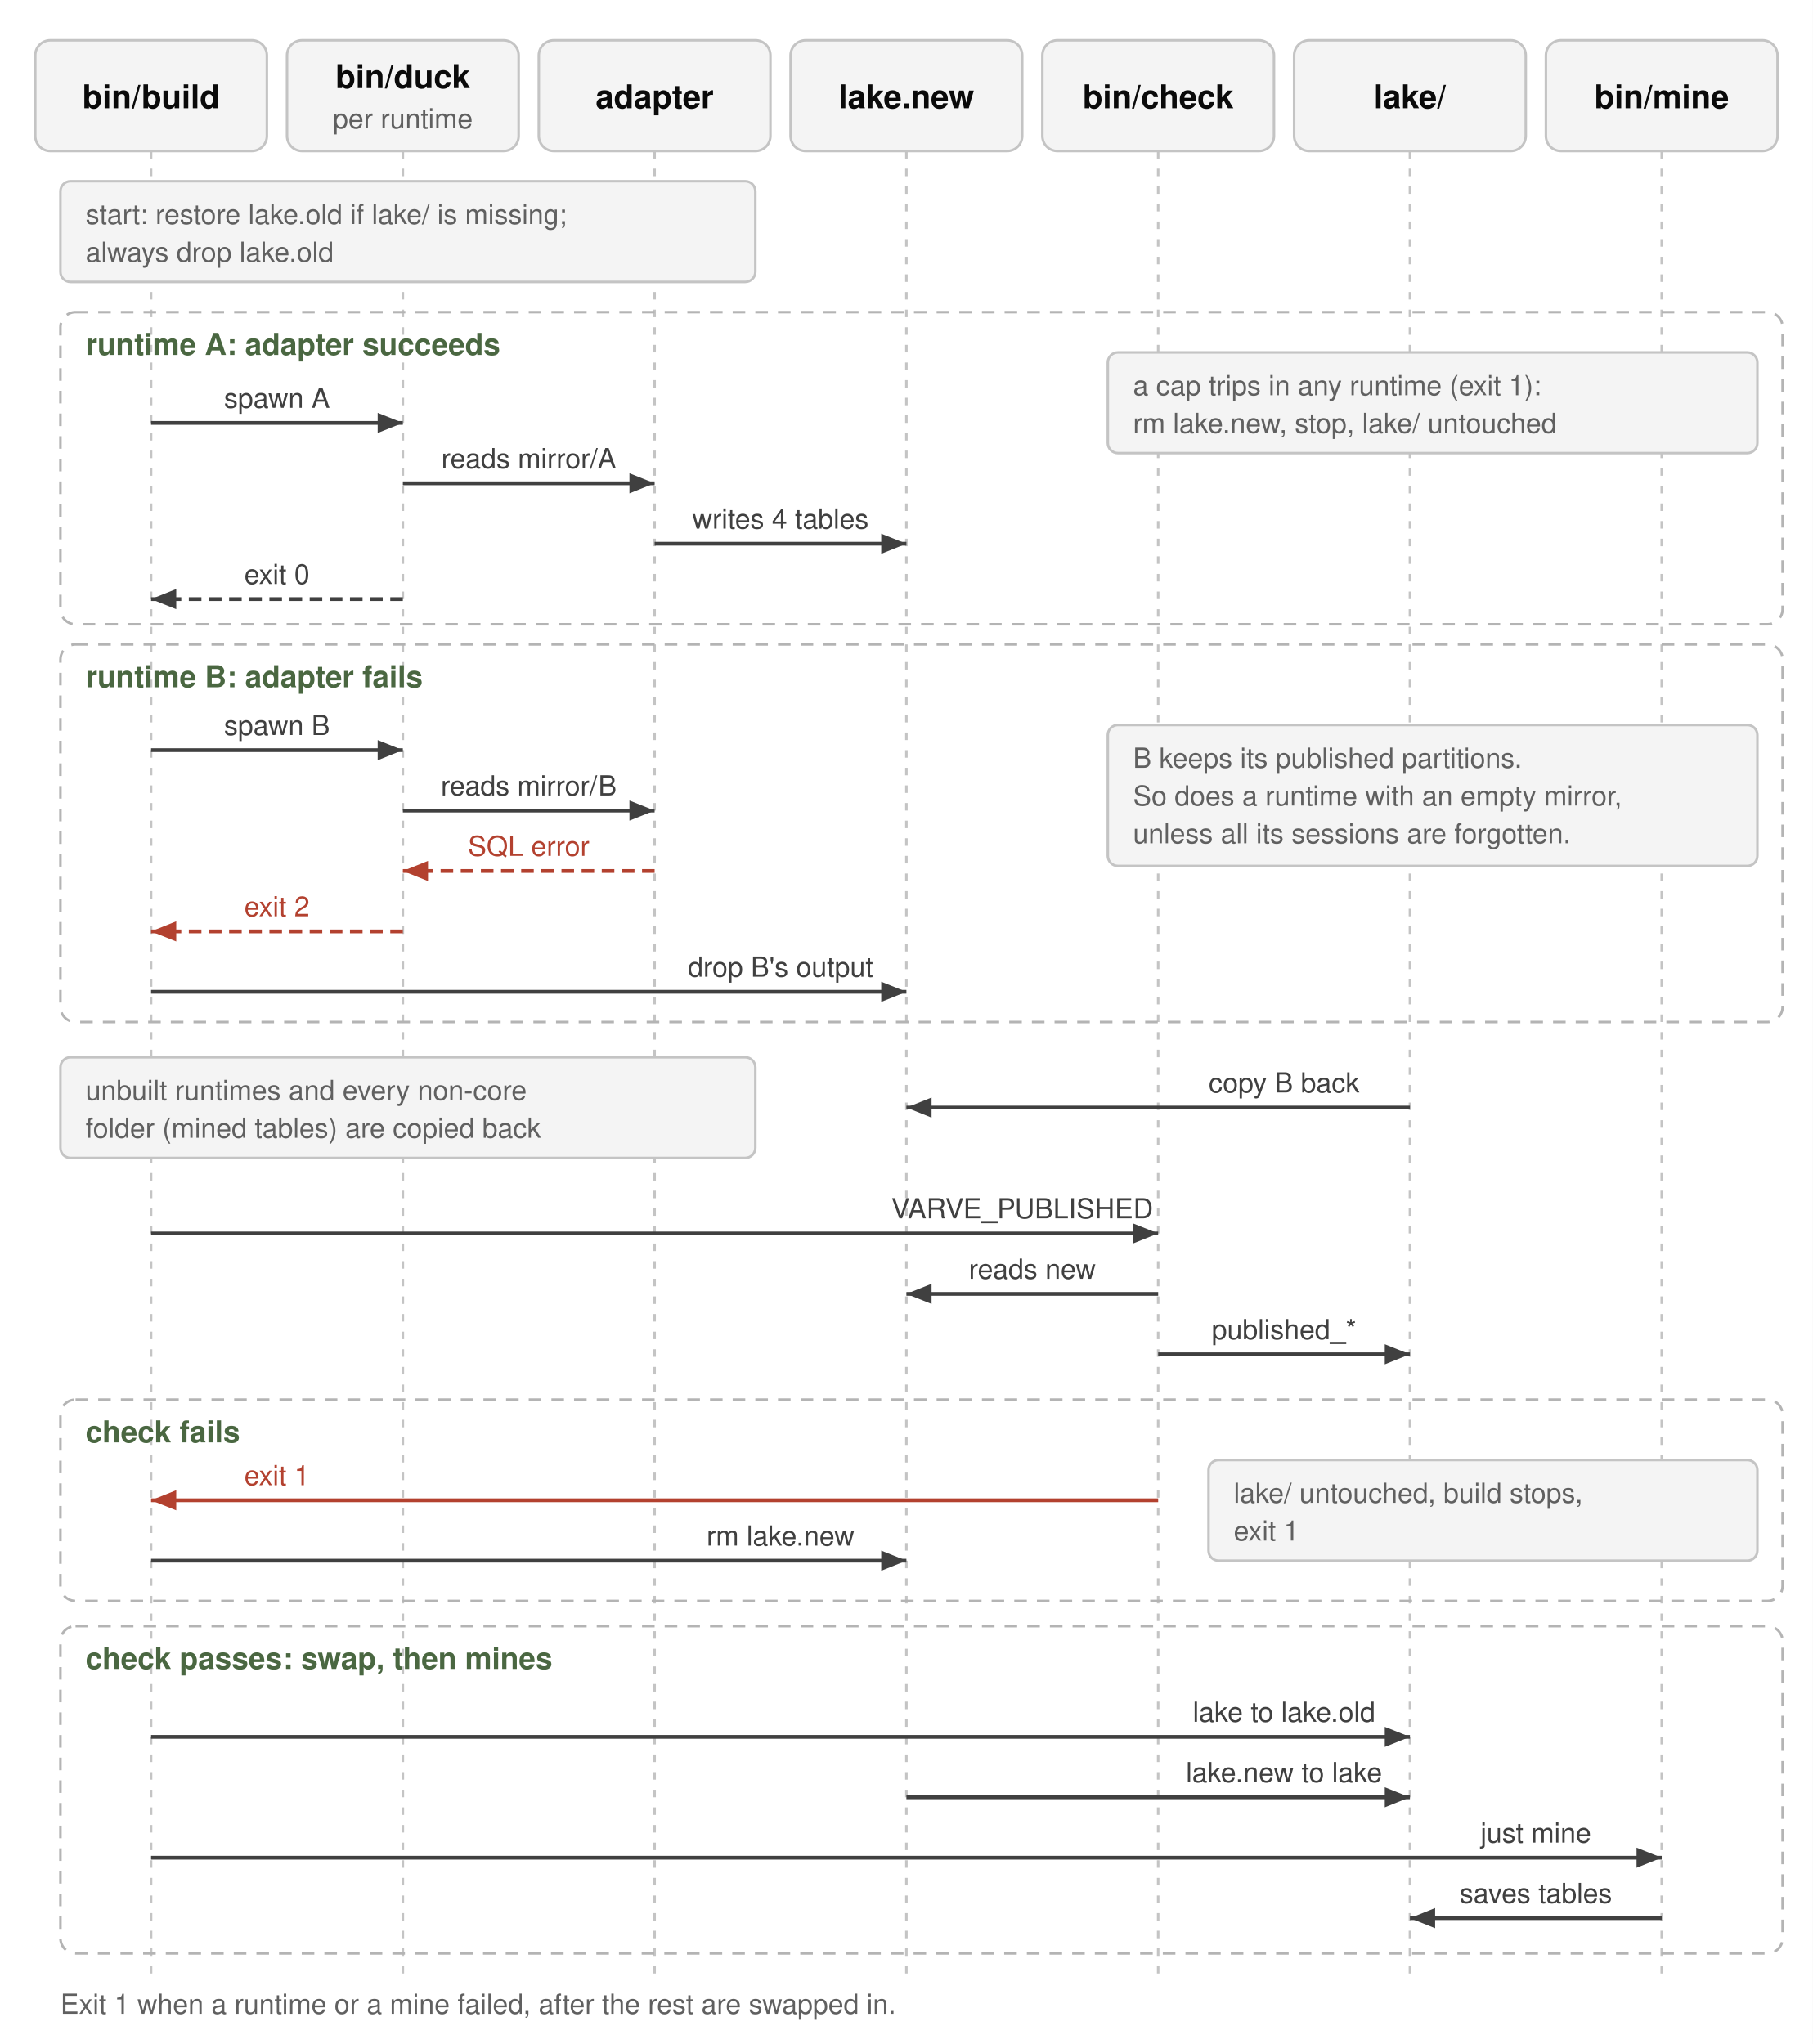
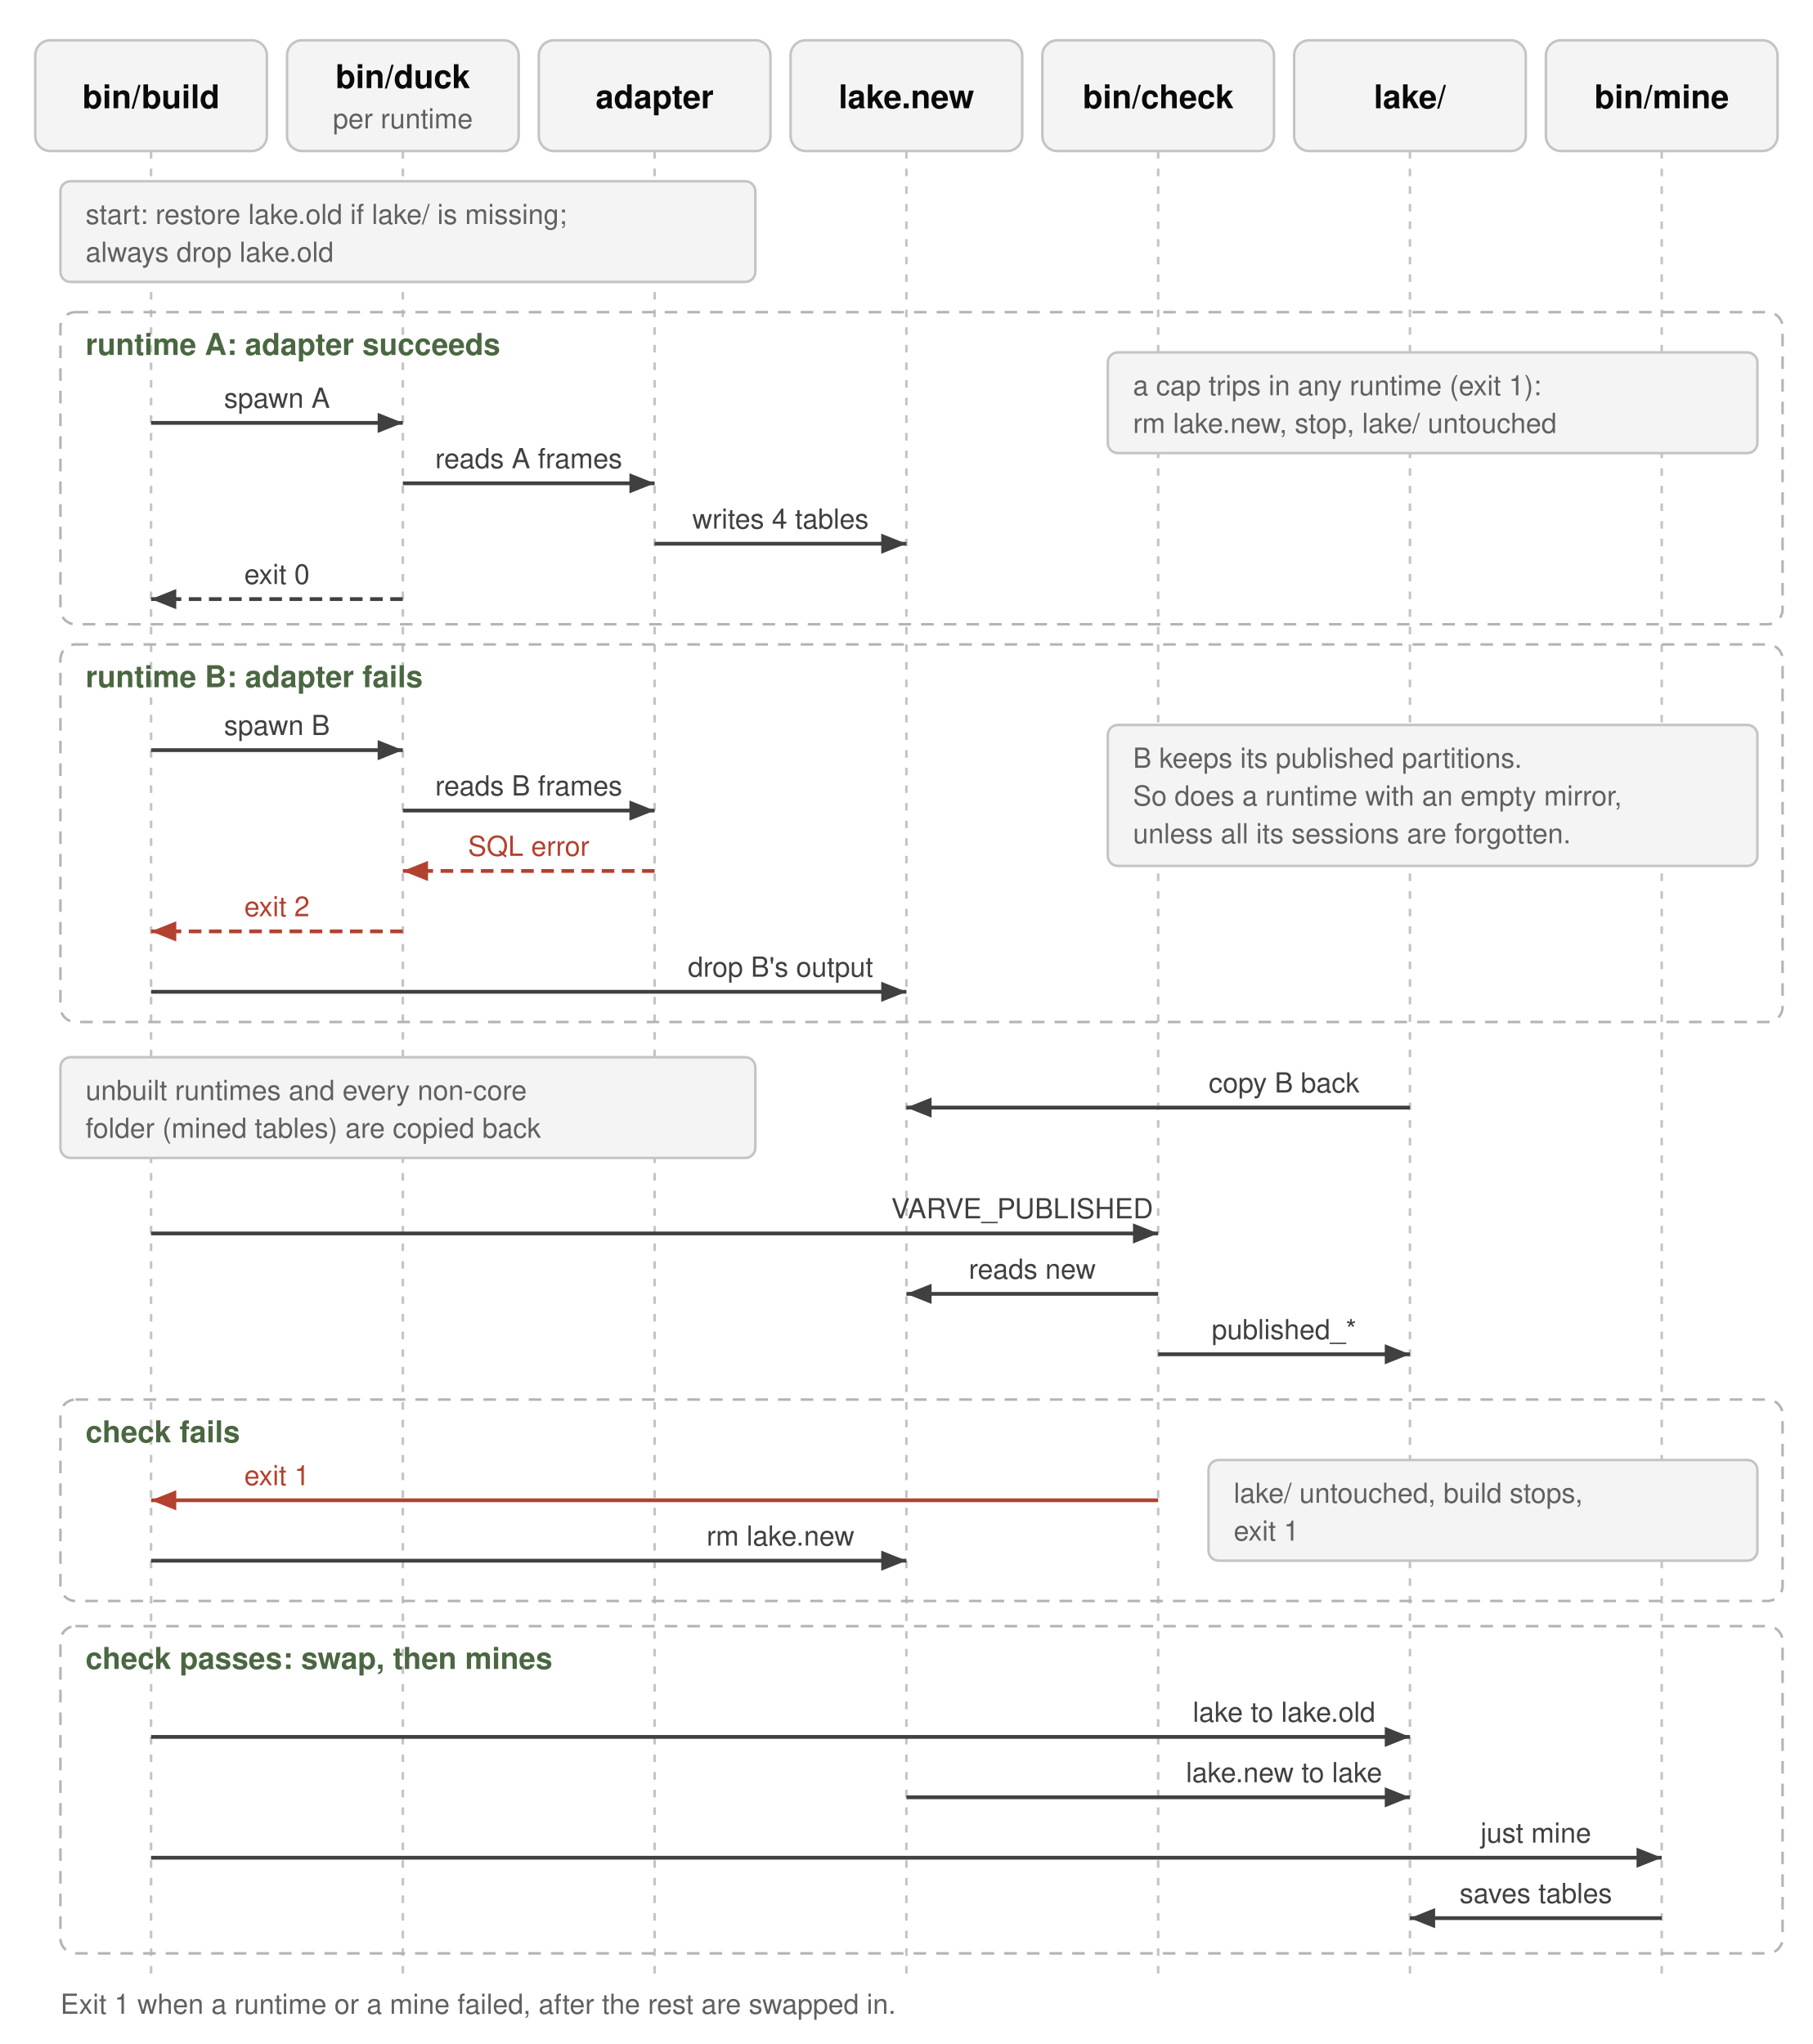
<svg xmlns="http://www.w3.org/2000/svg" viewBox="0 0 720 812" width="720" height="812" role="img" aria-labelledby="bld-t bld-d">
  <style>
    svg { font-family: system-ui, -apple-system, "Segoe UI", Helvetica, Arial, sans-serif; }
    .box { fill: #f4f4f4; stroke: #c4c4c4; stroke-width: 1; }
    .acc { fill: #4a6741; stroke: #4a6741; }
    .frm { fill: none; stroke: #b4b4b4; stroke-width: 1; stroke-dasharray: 5 4; }
    .life { stroke: #c4c4c4; stroke-width: 1; stroke-dasharray: 3 4; }
    .nm { font-size: 13px; font-weight: 600; fill: #0a0a0a; }
    .sub { font-size: 11px; fill: #606060; }
    .lbl { font-size: 11px; fill: #404040; }
    .elb { font-size: 11px; fill: #b3412f; }
    .ln { fill: none; stroke: #404040; stroke-width: 1.5; }
    .rt { fill: none; stroke: #404040; stroke-width: 1.5; stroke-dasharray: 5 3; }
    .err { fill: none; stroke: #b3412f; stroke-width: 1.5; stroke-dasharray: 5 3; }
    .errs { fill: none; stroke: #b3412f; stroke-width: 1.5; }
    .ah { fill: #404040; }
    .eh { fill: #b3412f; }
    .tag { font-size: 12px; font-weight: 600; fill: #4a6741; }
    .pg { fill: #ffffff; }
    @media (prefers-color-scheme: dark) {
      .pg { fill: #1c1c1e; }
      .box { fill: #242426; stroke: #48484a; }
      .acc { fill: #6aaa58; stroke: #6aaa58; }
      .frm { stroke: #636366; }
      .life { stroke: #48484a; }
      .nm { fill: #f2f2f7; }
      .sub { fill: #a0a0a6; }
      .lbl { fill: #aeaeb2; }
      .elb { fill: #ff9a86; }
      .ln, .rt { stroke: #aeaeb2; }
      .err, .errs { stroke: #ff9a86; }
      .ah { fill: #aeaeb2; }
      .eh { fill: #ff9a86; }
      .tag { fill: #6aaa58; }
    }
  </style>
  <rect class="pg" width="720" height="812" />
  <defs>
    <marker id="bld-ar" markerUnits="userSpaceOnUse" markerWidth="10" markerHeight="8" refX="10" refY="4" orient="auto">
      <path class="ah" d="M0,0 L10,4 L0,8 Z" />
    </marker>
    <marker id="bld-er" markerUnits="userSpaceOnUse" markerWidth="10" markerHeight="8" refX="10" refY="4" orient="auto">
      <path class="eh" d="M0,0 L10,4 L0,8 Z" />
    </marker>
  </defs>
  <path class="life" d="M60,60 V784 M160,60 V784 M260,60 V784 M360,60 V784 M460,60 V784 M560,60 V784 M660,60 V784" />
  <rect class="frm" x="24" y="124" width="684" height="124" rx="6" />
  <text class="tag" x="34" y="141">runtime A: adapter succeeds</text>
  <rect class="frm" x="24" y="256" width="684" height="150" rx="6" />
  <text class="tag" x="34" y="273">runtime B: adapter fails</text>
  <rect class="frm" x="24" y="556" width="684" height="80" rx="6" />
  <text class="tag" x="34" y="573">check fails</text>
  <rect class="frm" x="24" y="646" width="684" height="130" rx="6" />
  <text class="tag" x="34" y="663">check passes: swap, then mines</text>
  <rect class="box" x="24" y="72" width="276" height="40" rx="4" />
  <text class="sub" x="34" y="89">start: restore lake.old if lake/ is missing;</text>
  <text class="sub" x="34" y="104">always drop lake.old</text>
  <rect class="box" x="440" y="140" width="258" height="40" rx="4" />
  <text class="sub" x="450" y="157">a cap trips in any runtime (exit 1):</text>
  <text class="sub" x="450" y="172">rm lake.new, stop, lake/ untouched</text>
  <rect class="box" x="440" y="288" width="258" height="56" rx="4" />
  <text class="sub" x="450" y="305">B keeps its published partitions.</text>
  <text class="sub" x="450" y="320">So does a runtime with an empty mirror,</text>
  <text class="sub" x="450" y="335">unless all its sessions are forgotten.</text>
  <rect class="box" x="24" y="420" width="276" height="40" rx="4" />
  <text class="sub" x="34" y="437">unbuilt runtimes and every non-core</text>
  <text class="sub" x="34" y="452">folder (mined tables) are copied back</text>
  <rect class="box" x="480" y="580" width="218" height="40" rx="4" />
  <text class="sub" x="490" y="597">lake/ untouched, build stops,</text>
  <text class="sub" x="490" y="612">exit 1</text>
  <path class="ln" d="M60,168 H160" marker-end="url(#bld-ar)" />
  <text class="lbl" x="110" y="162" text-anchor="middle">spawn A</text>
  <path class="ln" d="M160,192 H260" marker-end="url(#bld-ar)" />
-   <text class="lbl" x="210" y="186" text-anchor="middle">reads mirror/A</text>
+   <text class="lbl" x="210" y="186" text-anchor="middle">reads A frames</text>
  <path class="ln" d="M260,216 H360" marker-end="url(#bld-ar)" />
  <text class="lbl" x="310" y="210" text-anchor="middle">writes 4 tables</text>
  <path class="rt" d="M160,238 H60" marker-end="url(#bld-ar)" />
  <text class="lbl" x="110" y="232" text-anchor="middle">exit 0</text>
  <path class="ln" d="M60,298 H160" marker-end="url(#bld-ar)" />
  <text class="lbl" x="110" y="292" text-anchor="middle">spawn B</text>
  <path class="ln" d="M160,322 H260" marker-end="url(#bld-ar)" />
-   <text class="lbl" x="210" y="316" text-anchor="middle">reads mirror/B</text>
+   <text class="lbl" x="210" y="316" text-anchor="middle">reads B frames</text>
  <path class="err" d="M260,346 H160" marker-end="url(#bld-er)" />
  <text class="elb" x="210" y="340" text-anchor="middle">SQL error</text>
  <path class="err" d="M160,370 H60" marker-end="url(#bld-er)" />
  <text class="elb" x="110" y="364" text-anchor="middle">exit 2</text>
  <path class="ln" d="M60,394 H360" marker-end="url(#bld-ar)" />
  <text class="lbl" x="310" y="388" text-anchor="middle">drop B's output</text>
  <path class="ln" d="M560,440 H360" marker-end="url(#bld-ar)" />
  <text class="lbl" x="510" y="434" text-anchor="middle">copy B back</text>
  <path class="ln" d="M60,490 H460" marker-end="url(#bld-ar)" />
  <text class="lbl" x="406" y="484" text-anchor="middle">VARVE_PUBLISHED</text>
  <path class="ln" d="M460,514 H360" marker-end="url(#bld-ar)" />
  <text class="lbl" x="410" y="508" text-anchor="middle">reads new</text>
  <path class="ln" d="M460,538 H560" marker-end="url(#bld-ar)" />
  <text class="lbl" x="510" y="532" text-anchor="middle">published_*</text>
  <path class="errs" d="M460,596 H60" marker-end="url(#bld-er)" />
  <text class="elb" x="110" y="590" text-anchor="middle">exit 1</text>
  <path class="ln" d="M60,620 H360" marker-end="url(#bld-ar)" />
  <text class="lbl" x="310" y="614" text-anchor="middle">rm lake.new</text>
  <path class="ln" d="M60,690 H560" marker-end="url(#bld-ar)" />
  <text class="lbl" x="510" y="684" text-anchor="middle">lake to lake.old</text>
  <path class="ln" d="M360,714 H560" marker-end="url(#bld-ar)" />
  <text class="lbl" x="510" y="708" text-anchor="middle">lake.new to lake</text>
  <path class="ln" d="M60,738 H660" marker-end="url(#bld-ar)" />
  <text class="lbl" x="610" y="732" text-anchor="middle">just mine</text>
  <path class="ln" d="M660,762 H560" marker-end="url(#bld-ar)" />
  <text class="lbl" x="610" y="756" text-anchor="middle">saves tables</text>
  <rect class="box" x="14" y="16" width="92" height="44" rx="6" />
  <text class="nm" x="60" y="43" text-anchor="middle">bin/build</text>
  <rect class="box" x="114" y="16" width="92" height="44" rx="6" />
  <text class="nm" x="160" y="35" text-anchor="middle">bin/duck</text>
  <text class="sub" x="160" y="51" text-anchor="middle">per runtime</text>
  <rect class="box" x="214" y="16" width="92" height="44" rx="6" />
  <text class="nm" x="260" y="43" text-anchor="middle">adapter</text>
  <rect class="box" x="314" y="16" width="92" height="44" rx="6" />
  <text class="nm" x="360" y="43" text-anchor="middle">lake.new</text>
  <rect class="box" x="414" y="16" width="92" height="44" rx="6" />
  <text class="nm" x="460" y="43" text-anchor="middle">bin/check</text>
  <rect class="box" x="514" y="16" width="92" height="44" rx="6" />
  <text class="nm" x="560" y="43" text-anchor="middle">lake/</text>
  <rect class="box" x="614" y="16" width="92" height="44" rx="6" />
  <text class="nm" x="660" y="43" text-anchor="middle">bin/mine</text>
  <text class="sub" x="24" y="800">Exit 1 when a runtime or a mine failed, after the rest are swapped in.</text>
</svg>
